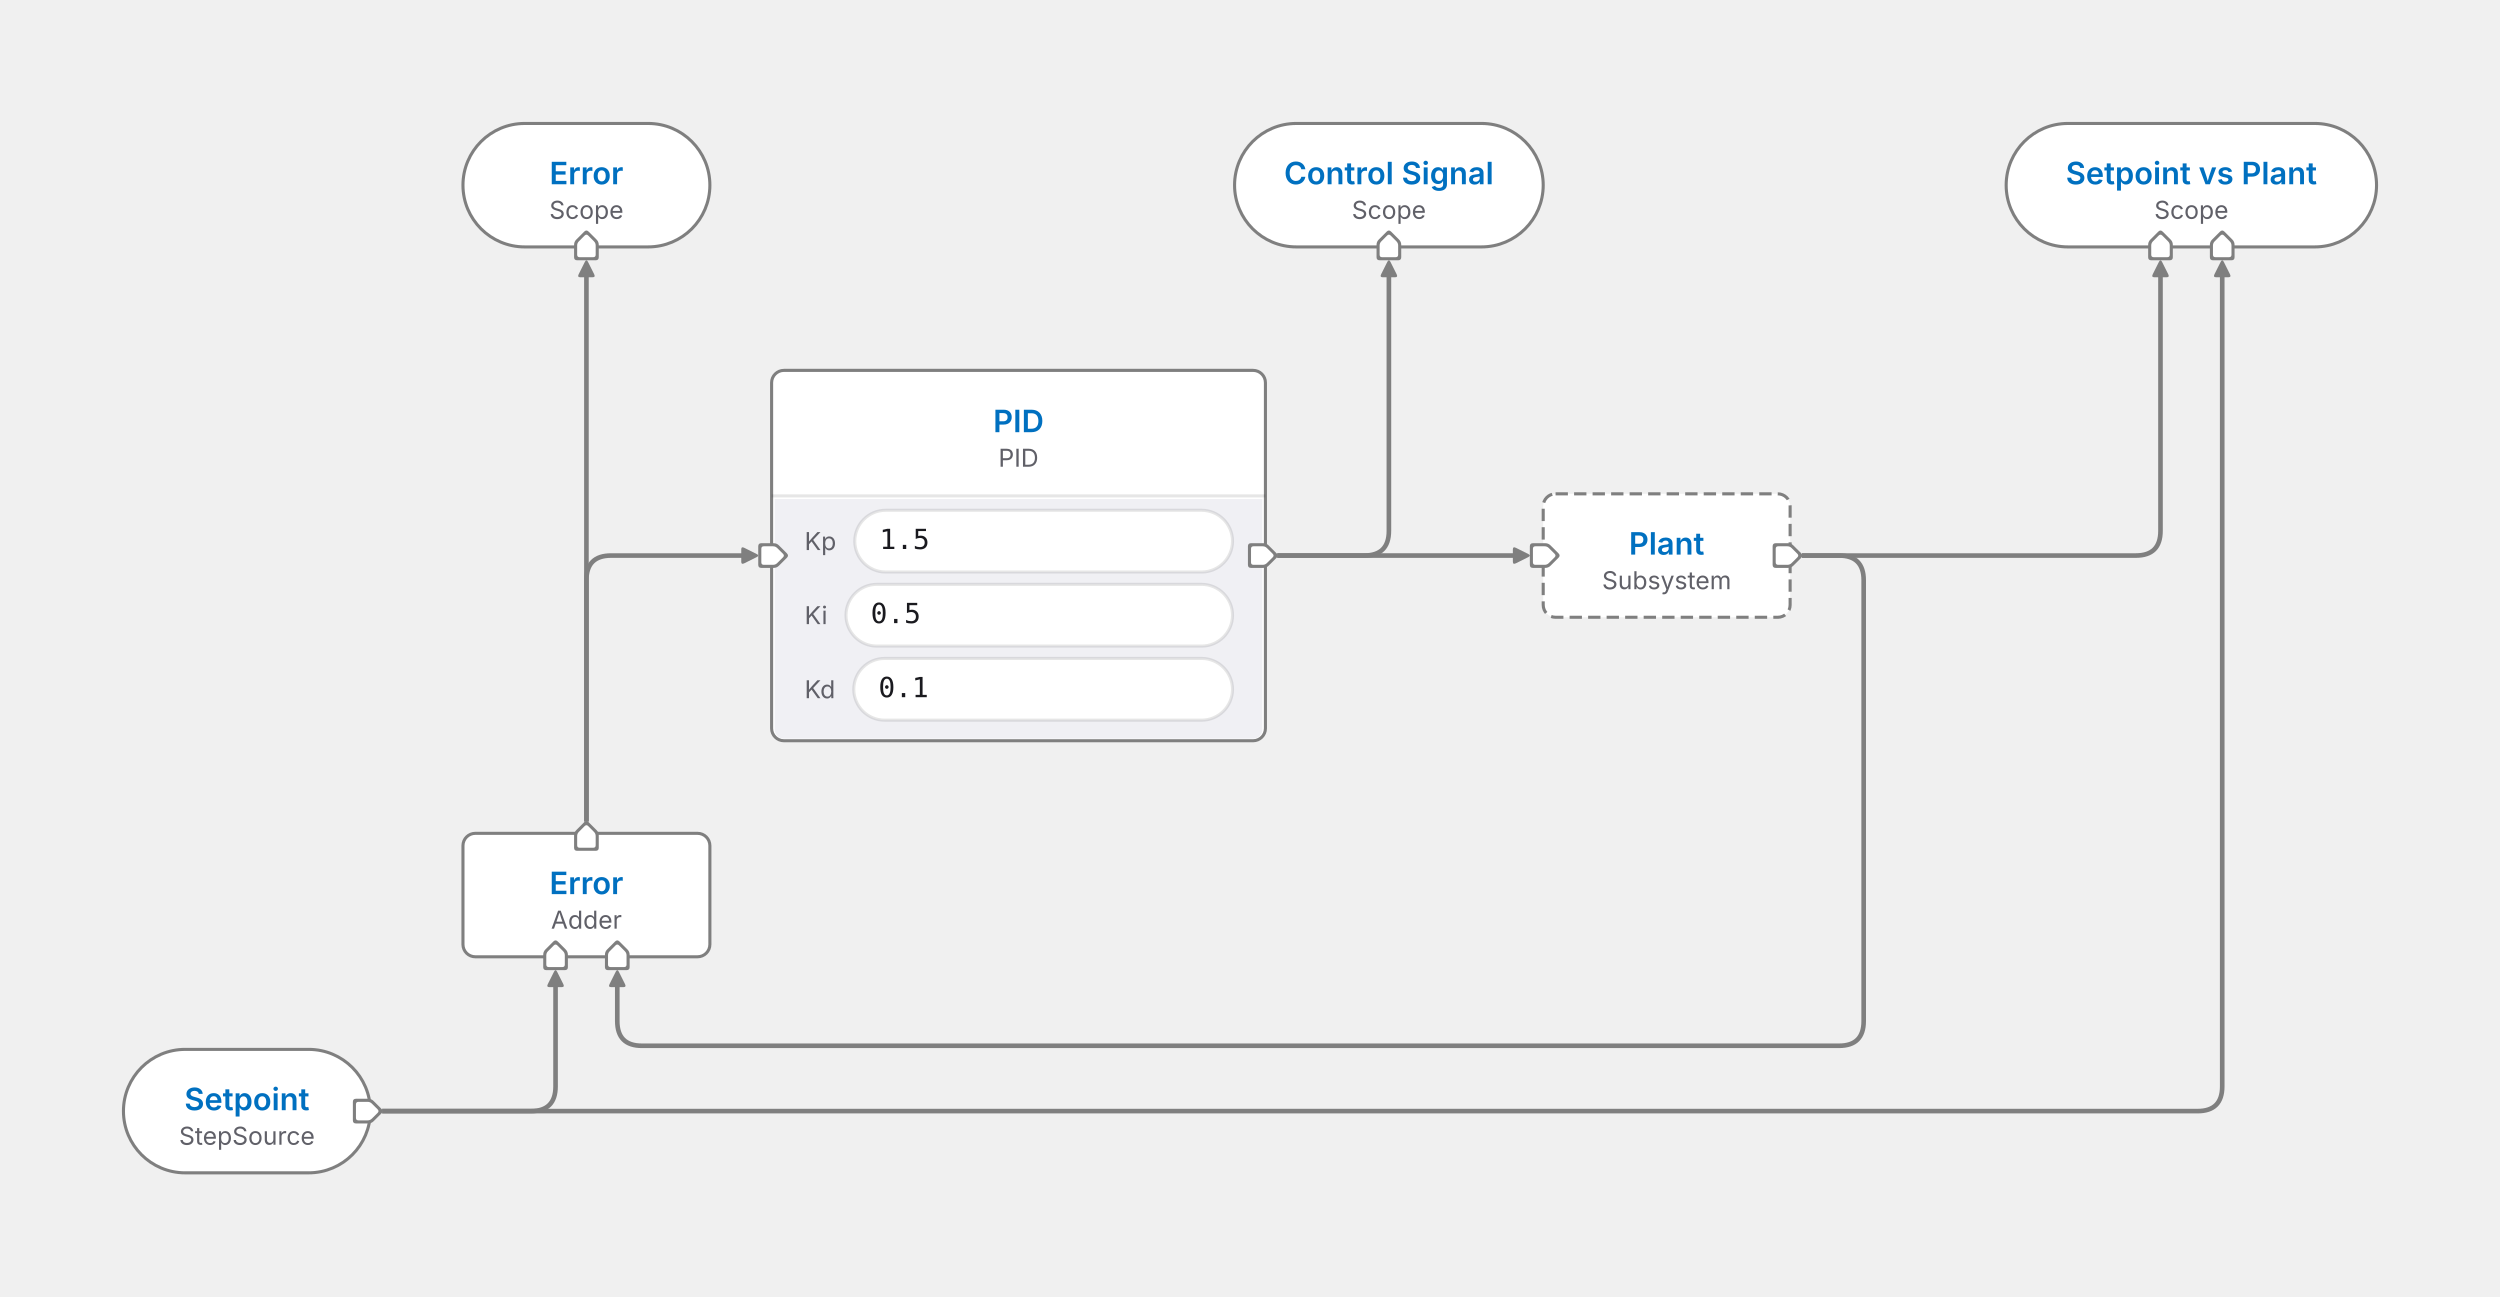
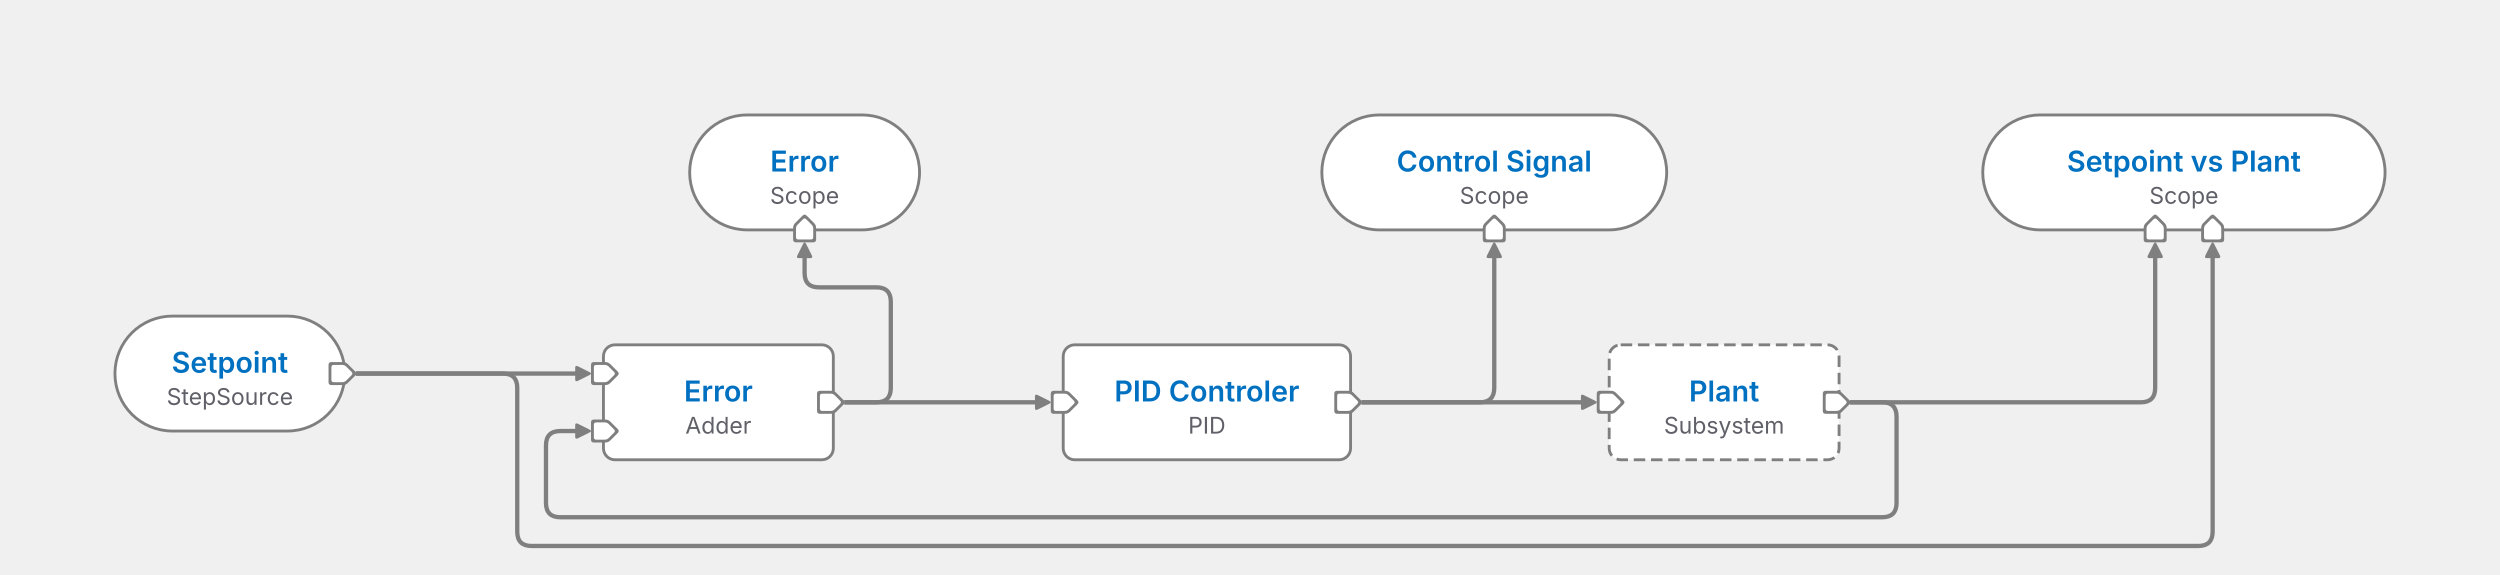
- <svg xmlns="http://www.w3.org/2000/svg" width="810" height="420" viewBox="630 120 810 420">
+ <svg xmlns="http://www.w3.org/2000/svg" width="870" height="200" viewBox="570 160 870 200">
  <g class="edges">
    <g class="edge">
-       <path d="M753.833 480L773.833 480L 802,480Q 810,480 810,472L810 458.833L810 438.833" fill="none" stroke="#7F7F7F" stroke-width="1.5" />
-       <g transform="translate(810, 438.8333) rotate(-90) translate(5, 0)">
+       <path d="M 693.833 290 L 696.917 290 Q 700 290 703.083 290 L 755 290 Q 760 290 765 290 L 771.167 290" fill="none" stroke="#7F7F7F" stroke-width="1.5" />
+       <g transform="translate(771.1667, 290) rotate(0.00002184896) translate(5, 0)">
        <path d="M -5 -2.5 L -1 -0.5 Q 0 0 -1 0.5 L -5 2.5 Q -6 3 -6 2 L -6 -2 Q -6 -3 -5 -2.5 Z" fill="#7F7F7F" />
      </g>
    </g>
    <g class="edge">
-       <path d="M820 386.167L820 366.167L 820,308Q 820,300 828,300L851.167 300L871.167 300" fill="none" stroke="#7F7F7F" stroke-width="1.5" />
-       <g transform="translate(871.1667, 300) rotate(0) translate(5, 0)">
+       <path d="M 863.833 300 L 866.917 300 Q 870 300 873.083 300 L 915 300 Q 920 300 925 300 L 931.167 300" fill="none" stroke="#7F7F7F" stroke-width="1.5" />
+       <g transform="translate(931.1667, 300) rotate(-0.0001238107) translate(5, 0)">
        <path d="M -5 -2.5 L -1 -0.5 Q 0 0 -1 0.5 L -5 2.5 Q -6 3 -6 2 L -6 -2 Q -6 -3 -5 -2.5 Z" fill="#7F7F7F" />
      </g>
    </g>
    <g class="edge">
-       <path d="M820 386.167L820 366.167L820 297.5L820 297.5L820 228.833L820 208.833" fill="none" stroke="#7F7F7F" stroke-width="1.5" />
-       <g transform="translate(820, 208.8333) rotate(-90) translate(5, 0)">
+       <path d="M 863.833 300 L 866.917 300 Q 870 300 873.083 300 L 875 300 Q 880 300 880 295 L 880 265 Q 880 260 875 260 L 855 260 Q 850 260 850 255 L 850 248.833" fill="none" stroke="#7F7F7F" stroke-width="1.5" />
+       <g transform="translate(850, 248.8334) rotate(-90.00023) translate(5, 0)">
        <path d="M -5 -2.5 L -1 -0.5 Q 0 0 -1 0.5 L -5 2.5 Q -6 3 -6 2 L -6 -2 Q -6 -3 -5 -2.5 Z" fill="#7F7F7F" />
      </g>
    </g>
    <g class="edge">
-       <path d="M1043.833 300L1063.833 300L1082.5 300L1082.5 300L1101.167 300L1121.167 300" fill="none" stroke="#7F7F7F" stroke-width="1.5" />
-       <g transform="translate(1121.167, 300) rotate(0) translate(5, 0)">
+       <path d="M 1043.833 300 L 1046.917 300 Q 1050 300 1053.083 300 L 1105 300 Q 1110 300 1115 300 L 1121.167 300" fill="none" stroke="#7F7F7F" stroke-width="1.5" />
+       <g transform="translate(1121.167, 300) rotate(-0.0001238121) translate(5, 0)">
        <path d="M -5 -2.5 L -1 -0.5 Q 0 0 -1 0.5 L -5 2.5 Q -6 3 -6 2 L -6 -2 Q -6 -3 -5 -2.5 Z" fill="#7F7F7F" />
      </g>
    </g>
    <g class="edge">
-       <path d="M1213.833 300L 1225.833,300Q 1233.833,300 1233.833,308L 1233.833,450.833Q 1233.833,458.833 1225.833,458.833L 838,458.833Q 830,458.833 830,450.833L830 438.833" fill="none" stroke="#7F7F7F" stroke-width="1.5" />
-       <g transform="translate(830, 438.8333) rotate(-90) translate(5, 0)">
+       <path d="M 1213.833 300 L 1216.917 300 Q 1220 300 1223.083 300 L 1225 300 Q 1230 300 1230 305 L 1230 335 Q 1230 340 1225 340 L 765 340 Q 760 340 760 335 L 760 315 Q 760 310 765 310 L 771.167 310" fill="none" stroke="#7F7F7F" stroke-width="1.5" />
+       <g transform="translate(771.1667, 310) rotate(0.00009467884) translate(5, 0)">
        <path d="M -5 -2.5 L -1 -0.5 Q 0 0 -1 0.5 L -5 2.5 Q -6 3 -6 2 L -6 -2 Q -6 -3 -5 -2.5 Z" fill="#7F7F7F" />
      </g>
    </g>
    <g class="edge">
-       <path d="M1043.833 300L1063.833 300L 1072,300Q 1080,300 1080,292L1080 228.833L1080 208.833" fill="none" stroke="#7F7F7F" stroke-width="1.5" />
-       <g transform="translate(1080, 208.8333) rotate(-90) translate(5, 0)">
+       <path d="M 1043.833 300 L 1046.917 300 Q 1050 300 1053.083 300 L 1085 300 Q 1090 300 1090 295 L 1090 265 Q 1090 260 1090 255 L 1090 248.833" fill="none" stroke="#7F7F7F" stroke-width="1.5" />
+       <g transform="translate(1090, 248.8334) rotate(-90.00016) translate(5, 0)">
        <path d="M -5 -2.5 L -1 -0.5 Q 0 0 -1 0.5 L -5 2.5 Q -6 3 -6 2 L -6 -2 Q -6 -3 -5 -2.5 Z" fill="#7F7F7F" />
      </g>
    </g>
    <g class="edge">
-       <path d="M1213.833 300L1233.833 300L 1322,300Q 1330,300 1330,292L1330 228.833L1330 208.833" fill="none" stroke="#7F7F7F" stroke-width="1.5" />
-       <g transform="translate(1330, 208.8333) rotate(-90) translate(5, 0)">
+       <path d="M 1213.833 300 L 1216.917 300 Q 1220 300 1223.083 300 L 1315 300 Q 1320 300 1320 295 L 1320 265 Q 1320 260 1320 255 L 1320 248.833" fill="none" stroke="#7F7F7F" stroke-width="1.5" />
+       <g transform="translate(1320, 248.8334) rotate(-89.99998) translate(5, 0)">
        <path d="M -5 -2.5 L -1 -0.5 Q 0 0 -1 0.5 L -5 2.5 Q -6 3 -6 2 L -6 -2 Q -6 -3 -5 -2.5 Z" fill="#7F7F7F" />
      </g>
    </g>
    <g class="edge">
-       <path d="M753.833 480L773.833 480L 1342,480Q 1350,480 1350,472L1350 228.833L1350 208.833" fill="none" stroke="#7F7F7F" stroke-width="1.5" />
-       <g transform="translate(1350, 208.8333) rotate(-90) translate(5, 0)">
+       <path d="M 693.833 290 L 696.917 290 Q 700 290 703.083 290 L 745 290 Q 750 290 750 295 L 750 345 Q 750 350 755 350 L 1335 350 Q 1340 350 1340 345 L 1340 265 Q 1340 260 1340 255 L 1340 248.833" fill="none" stroke="#7F7F7F" stroke-width="1.5" />
+       <g transform="translate(1340, 248.8334) rotate(-89.99991) translate(5, 0)">
        <path d="M -5 -2.5 L -1 -0.5 Q 0 0 -1 0.5 L -5 2.5 Q -6 3 -6 2 L -6 -2 Q -6 -3 -5 -2.5 Z" fill="#7F7F7F" />
      </g>
    </g>
  </g>
  <g class="nodes">
    <g class="node" data-id="setpoint">
-       <rect x="670" y="460" width="80" height="40" rx="20" fill="#ffffff" />
-       <rect x="670" y="460" width="80" height="40" rx="20" fill="none" stroke="#7F7F7F" stroke-width="1" />
-       <text x="710" y="476" text-anchor="middle" dominant-baseline="middle" fill="#0070C0" font-size="10" font-weight="600" font-family="system-ui, -apple-system, sans-serif">Setpoint</text>
-       <text x="710" y="488" text-anchor="middle" dominant-baseline="middle" fill="#606068" font-size="8" font-family="system-ui, -apple-system, sans-serif">StepSource</text>
-       <g transform="translate(744.33, 476.00)">
+       <rect x="610" y="270" width="80" height="40" rx="20" fill="#ffffff" />
+       <rect x="610" y="270" width="80" height="40" rx="20" fill="none" stroke="#7F7F7F" stroke-width="1" />
+       <text x="650" y="286" text-anchor="middle" dominant-baseline="middle" fill="#0070C0" font-size="10" font-weight="600" font-family="system-ui, -apple-system, sans-serif">Setpoint</text>
+       <text x="650" y="298" text-anchor="middle" dominant-baseline="middle" fill="#606068" font-size="8" font-family="system-ui, -apple-system, sans-serif">StepSource</text>
+       <g transform="translate(684.33, 286.00)">
        <path d="M 1.00 0.00 L 5.00 0.00 Q 6.00 0.00 6.71 0.71 L 9.29 3.29 Q 10.00 4.00 9.29 4.71 L 6.71 7.29 Q 6.00 8.00 5.00 8.00 L 1.00 8.00 Q 0.00 8.00 0.00 7.00 L 0.00 1.00 Q 0.00 0.00 1.00 0.00 Z" fill="#7F7F7F" />
        <path d="M 0.80 0.00 L 3.79 0.00 Q 4.59 0.00 5.15 0.57 L 7.02 2.43 Q 7.59 3.00 7.02 3.57 L 5.15 5.43 Q 4.59 6.00 3.79 6.00 L 0.80 6.00 Q 0.00 6.00 0.00 5.20 L 0.00 0.80 Q 0.00 0.00 0.80 0.00 Z" fill="#ffffff" transform="translate(1, 1)" />
      </g>
    </g>
    <g class="node" data-id="error">
-       <rect x="780" y="390" width="80" height="40" rx="4" fill="#ffffff" />
-       <rect x="780" y="390" width="80" height="40" rx="4" fill="none" stroke="#7F7F7F" stroke-width="1" />
-       <text x="820" y="406" text-anchor="middle" dominant-baseline="middle" fill="#0070C0" font-size="10" font-weight="600" font-family="system-ui, -apple-system, sans-serif">Error</text>
-       <text x="820" y="418" text-anchor="middle" dominant-baseline="middle" fill="#606068" font-size="8" font-family="system-ui, -apple-system, sans-serif">Adder</text>
-       <g transform="translate(806.00, 424.33)">
-         <path d="M 4.71 0.71 L 7.29 3.29 Q 8.00 4.00 8.00 5.00 L 8.00 9.00 Q 8.00 10.00 7.00 10.00 L 1.00 10.00 Q 0.00 10.00 0.00 9.00 L 0.00 5.00 Q 0.00 4.00 0.71 3.29 L 3.29 0.71 Q 4.00 0.00 4.71 0.71 Z" fill="#7F7F7F" />
-         <path d="M 3.57 0.98 L 5.43 2.85 Q 6.00 3.41 6.00 4.21 L 6.00 7.20 Q 6.00 8.00 5.20 8.00 L 0.80 8.00 Q 0.00 8.00 0.00 7.20 L 0.00 4.21 Q 0.00 3.41 0.57 2.85 L 2.43 0.98 Q 3.00 0.41 3.57 0.98 Z" fill="#ffffff" transform="translate(1, 1)" />
+       <rect x="780" y="280" width="80" height="40" rx="4" fill="#ffffff" />
+       <rect x="780" y="280" width="80" height="40" rx="4" fill="none" stroke="#7F7F7F" stroke-width="1" />
+       <text x="820" y="296" text-anchor="middle" dominant-baseline="middle" fill="#0070C0" font-size="10" font-weight="600" font-family="system-ui, -apple-system, sans-serif">Error</text>
+       <text x="820" y="308" text-anchor="middle" dominant-baseline="middle" fill="#606068" font-size="8" font-family="system-ui, -apple-system, sans-serif">Adder</text>
+       <g transform="translate(775.67, 286.00)">
+         <path d="M 1.00 0.00 L 5.00 0.00 Q 6.00 0.00 6.71 0.71 L 9.29 3.29 Q 10.00 4.00 9.29 4.71 L 6.71 7.29 Q 6.00 8.00 5.00 8.00 L 1.00 8.00 Q 0.00 8.00 0.00 7.00 L 0.00 1.00 Q 0.00 0.00 1.00 0.00 Z" fill="#7F7F7F" />
+         <path d="M 0.80 0.00 L 3.79 0.00 Q 4.59 0.00 5.15 0.57 L 7.02 2.43 Q 7.59 3.00 7.02 3.57 L 5.15 5.43 Q 4.59 6.00 3.79 6.00 L 0.80 6.00 Q 0.00 6.00 0.00 5.20 L 0.00 0.80 Q 0.00 0.00 0.80 0.00 Z" fill="#ffffff" transform="translate(1, 1)" />
      </g>
-       <g transform="translate(826.00, 424.33)">
-         <path d="M 4.71 0.71 L 7.29 3.29 Q 8.00 4.00 8.00 5.00 L 8.00 9.00 Q 8.00 10.00 7.00 10.00 L 1.00 10.00 Q 0.00 10.00 0.00 9.00 L 0.00 5.00 Q 0.00 4.00 0.71 3.29 L 3.29 0.71 Q 4.00 0.00 4.71 0.71 Z" fill="#7F7F7F" />
-         <path d="M 3.57 0.98 L 5.43 2.85 Q 6.00 3.41 6.00 4.21 L 6.00 7.20 Q 6.00 8.00 5.20 8.00 L 0.80 8.00 Q 0.00 8.00 0.00 7.20 L 0.00 4.21 Q 0.00 3.41 0.57 2.85 L 2.43 0.98 Q 3.00 0.41 3.57 0.98 Z" fill="#ffffff" transform="translate(1, 1)" />
+       <g transform="translate(775.67, 306.00)">
+         <path d="M 1.00 0.00 L 5.00 0.00 Q 6.00 0.00 6.71 0.71 L 9.29 3.29 Q 10.00 4.00 9.29 4.71 L 6.71 7.29 Q 6.00 8.00 5.00 8.00 L 1.00 8.00 Q 0.00 8.00 0.00 7.00 L 0.00 1.00 Q 0.00 0.00 1.00 0.00 Z" fill="#7F7F7F" />
+         <path d="M 0.80 0.00 L 3.79 0.00 Q 4.59 0.00 5.15 0.57 L 7.02 2.43 Q 7.59 3.00 7.02 3.57 L 5.15 5.43 Q 4.59 6.00 3.79 6.00 L 0.80 6.00 Q 0.00 6.00 0.00 5.20 L 0.00 0.80 Q 0.00 0.00 0.80 0.00 Z" fill="#ffffff" transform="translate(1, 1)" />
      </g>
-       <g transform="translate(816.00, 385.67)">
-         <path d="M 4.71 0.71 L 7.29 3.29 Q 8.00 4.00 8.00 5.00 L 8.00 9.00 Q 8.00 10.00 7.00 10.00 L 1.00 10.00 Q 0.00 10.00 0.00 9.00 L 0.00 5.00 Q 0.00 4.00 0.71 3.29 L 3.29 0.71 Q 4.00 0.00 4.71 0.71 Z" fill="#7F7F7F" />
-         <path d="M 3.57 0.98 L 5.43 2.85 Q 6.00 3.41 6.00 4.21 L 6.00 7.20 Q 6.00 8.00 5.20 8.00 L 0.80 8.00 Q 0.00 8.00 0.00 7.20 L 0.00 4.21 Q 0.00 3.41 0.57 2.85 L 2.43 0.98 Q 3.00 0.41 3.57 0.98 Z" fill="#ffffff" transform="translate(1, 1)" />
+       <g transform="translate(854.33, 296.00)">
+         <path d="M 1.00 0.00 L 5.00 0.00 Q 6.00 0.00 6.71 0.71 L 9.29 3.29 Q 10.00 4.00 9.29 4.71 L 6.71 7.29 Q 6.00 8.00 5.00 8.00 L 1.00 8.00 Q 0.00 8.00 0.00 7.00 L 0.00 1.00 Q 0.00 0.00 1.00 0.00 Z" fill="#7F7F7F" />
+         <path d="M 0.80 0.00 L 3.79 0.00 Q 4.59 0.00 5.15 0.57 L 7.02 2.43 Q 7.59 3.00 7.02 3.57 L 5.15 5.43 Q 4.59 6.00 3.79 6.00 L 0.80 6.00 Q 0.00 6.00 0.00 5.20 L 0.00 0.80 Q 0.00 0.00 0.80 0.00 Z" fill="#ffffff" transform="translate(1, 1)" />
      </g>
    </g>
    <g class="node" data-id="pid">
-       <rect x="880" y="240" width="160" height="120" rx="4" fill="#ffffff" />
-       <rect x="880" y="240" width="160" height="120" rx="4" fill="none" stroke="#7F7F7F" stroke-width="1" />
-       <text x="960" y="256.333" text-anchor="middle" dominant-baseline="middle" fill="#0070C0" font-size="10" font-weight="600" font-family="system-ui, -apple-system, sans-serif">PID</text>
-       <text x="960" y="268.333" text-anchor="middle" dominant-baseline="middle" fill="#606068" font-size="8" font-family="system-ui, -apple-system, sans-serif">PID</text>
-       <line x1="880" y1="280.667" x2="1040" y2="280.667" stroke="rgba(0, 0, 0, 0.10)" stroke-width="1" />
-       <path d="M881,281.667 h158 v74.667 a3,3 0 0 1 -3,3 h-152 a3,3 0 0 1 -3,-3 v-74.667 z" fill="#f0f0f4" />
-       <text x="890.667" y="295.333" dominant-baseline="middle" fill="#606068" font-size="8" font-family="system-ui, -apple-system, sans-serif">Kp</text>
-       <rect x="906.948" y="285.333" width="122.385" height="20" rx="10" fill="#ffffff" stroke="rgba(0, 0, 0, 0.10)" stroke-width="1" />
-       <text x="914.948" y="295.333" dominant-baseline="middle" fill="#1a1a1f" font-size="9" font-family="ui-monospace, monospace">1.5</text>
-       <text x="890.667" y="319.333" dominant-baseline="middle" fill="#606068" font-size="8" font-family="system-ui, -apple-system, sans-serif">Ki</text>
-       <rect x="904.104" y="309.333" width="125.229" height="20" rx="10" fill="#ffffff" stroke="rgba(0, 0, 0, 0.10)" stroke-width="1" />
-       <text x="912.104" y="319.333" dominant-baseline="middle" fill="#1a1a1f" font-size="9" font-family="ui-monospace, monospace">0.5</text>
-       <text x="890.667" y="343.333" dominant-baseline="middle" fill="#606068" font-size="8" font-family="system-ui, -apple-system, sans-serif">Kd</text>
-       <rect x="906.625" y="333.333" width="122.708" height="20" rx="10" fill="#ffffff" stroke="rgba(0, 0, 0, 0.10)" stroke-width="1" />
-       <text x="914.625" y="343.333" dominant-baseline="middle" fill="#1a1a1f" font-size="9" font-family="ui-monospace, monospace">0.1</text>
-       <g transform="translate(875.67, 296.00)">
+       <rect x="940" y="280" width="100" height="40" rx="4" fill="#ffffff" />
+       <rect x="940" y="280" width="100" height="40" rx="4" fill="none" stroke="#7F7F7F" stroke-width="1" />
+       <text x="990" y="296" text-anchor="middle" dominant-baseline="middle" fill="#0070C0" font-size="10" font-weight="600" font-family="system-ui, -apple-system, sans-serif">PID Controler</text>
+       <text x="990" y="308" text-anchor="middle" dominant-baseline="middle" fill="#606068" font-size="8" font-family="system-ui, -apple-system, sans-serif">PID</text>
+       <g transform="translate(935.67, 296.00)">
        <path d="M 1.00 0.00 L 5.00 0.00 Q 6.00 0.00 6.71 0.71 L 9.29 3.29 Q 10.00 4.00 9.29 4.71 L 6.71 7.29 Q 6.00 8.00 5.00 8.00 L 1.00 8.00 Q 0.00 8.00 0.00 7.00 L 0.00 1.00 Q 0.00 0.00 1.00 0.00 Z" fill="#7F7F7F" />
        <path d="M 0.80 0.00 L 3.79 0.00 Q 4.59 0.00 5.15 0.57 L 7.02 2.43 Q 7.59 3.00 7.02 3.57 L 5.15 5.43 Q 4.59 6.00 3.79 6.00 L 0.80 6.00 Q 0.00 6.00 0.00 5.20 L 0.00 0.80 Q 0.00 0.00 0.80 0.00 Z" fill="#ffffff" transform="translate(1, 1)" />
      </g>
      <g transform="translate(1034.33, 296.00)">
        <path d="M 1.00 0.00 L 5.00 0.00 Q 6.00 0.00 6.71 0.71 L 9.29 3.29 Q 10.00 4.00 9.29 4.71 L 6.71 7.29 Q 6.00 8.00 5.00 8.00 L 1.00 8.00 Q 0.00 8.00 0.00 7.00 L 0.00 1.00 Q 0.00 0.00 1.00 0.00 Z" fill="#7F7F7F" />
        <path d="M 0.80 0.00 L 3.79 0.00 Q 4.59 0.00 5.15 0.57 L 7.02 2.43 Q 7.59 3.00 7.02 3.57 L 5.15 5.43 Q 4.59 6.00 3.79 6.00 L 0.80 6.00 Q 0.00 6.00 0.00 5.20 L 0.00 0.80 Q 0.00 0.00 0.80 0.00 Z" fill="#ffffff" transform="translate(1, 1)" />
      </g>
    </g>
    <g class="node" data-id="scope">
-       <rect x="1280" y="160" width="120" height="40" rx="20" fill="#ffffff" />
-       <rect x="1280" y="160" width="120" height="40" rx="20" fill="none" stroke="#7F7F7F" stroke-width="1" />
-       <text x="1340" y="176" text-anchor="middle" dominant-baseline="middle" fill="#0070C0" font-size="10" font-weight="600" font-family="system-ui, -apple-system, sans-serif">Setpoint vs Plant</text>
-       <text x="1340" y="188" text-anchor="middle" dominant-baseline="middle" fill="#606068" font-size="8" font-family="system-ui, -apple-system, sans-serif">Scope</text>
-       <g transform="translate(1326.00, 194.33)">
+       <rect x="1260" y="200" width="140" height="40" rx="20" fill="#ffffff" />
+       <rect x="1260" y="200" width="140" height="40" rx="20" fill="none" stroke="#7F7F7F" stroke-width="1" />
+       <text x="1330" y="216" text-anchor="middle" dominant-baseline="middle" fill="#0070C0" font-size="10" font-weight="600" font-family="system-ui, -apple-system, sans-serif">Setpoint vs Plant</text>
+       <text x="1330" y="228" text-anchor="middle" dominant-baseline="middle" fill="#606068" font-size="8" font-family="system-ui, -apple-system, sans-serif">Scope</text>
+       <g transform="translate(1316.00, 234.33)">
        <path d="M 4.71 0.71 L 7.29 3.29 Q 8.00 4.00 8.00 5.00 L 8.00 9.00 Q 8.00 10.00 7.00 10.00 L 1.00 10.00 Q 0.00 10.00 0.00 9.00 L 0.00 5.00 Q 0.00 4.00 0.71 3.29 L 3.29 0.71 Q 4.00 0.00 4.71 0.71 Z" fill="#7F7F7F" />
        <path d="M 3.57 0.98 L 5.43 2.85 Q 6.00 3.41 6.00 4.21 L 6.00 7.20 Q 6.00 8.00 5.20 8.00 L 0.80 8.00 Q 0.00 8.00 0.00 7.20 L 0.00 4.21 Q 0.00 3.41 0.57 2.85 L 2.43 0.98 Q 3.00 0.41 3.57 0.98 Z" fill="#ffffff" transform="translate(1, 1)" />
      </g>
-       <g transform="translate(1346.00, 194.33)">
+       <g transform="translate(1336.00, 234.33)">
        <path d="M 4.71 0.71 L 7.29 3.29 Q 8.00 4.00 8.00 5.00 L 8.00 9.00 Q 8.00 10.00 7.00 10.00 L 1.00 10.00 Q 0.00 10.00 0.00 9.00 L 0.00 5.00 Q 0.00 4.00 0.71 3.29 L 3.29 0.71 Q 4.00 0.00 4.71 0.71 Z" fill="#7F7F7F" />
        <path d="M 3.57 0.98 L 5.43 2.85 Q 6.00 3.41 6.00 4.21 L 6.00 7.20 Q 6.00 8.00 5.20 8.00 L 0.80 8.00 Q 0.00 8.00 0.00 7.20 L 0.00 4.21 Q 0.00 3.41 0.57 2.85 L 2.43 0.98 Q 3.00 0.41 3.57 0.98 Z" fill="#ffffff" transform="translate(1, 1)" />
      </g>
    </g>
    <g class="node" data-id="98bd8eae-5636-43fa-bdd8-0eace540da0b">
-       <rect x="780" y="160" width="80" height="40" rx="20" fill="#ffffff" />
-       <rect x="780" y="160" width="80" height="40" rx="20" fill="none" stroke="#7F7F7F" stroke-width="1" />
-       <text x="820" y="176" text-anchor="middle" dominant-baseline="middle" fill="#0070C0" font-size="10" font-weight="600" font-family="system-ui, -apple-system, sans-serif">Error</text>
-       <text x="820" y="188" text-anchor="middle" dominant-baseline="middle" fill="#606068" font-size="8" font-family="system-ui, -apple-system, sans-serif">Scope</text>
-       <g transform="translate(816.00, 194.33)">
+       <rect x="810" y="200" width="80" height="40" rx="20" fill="#ffffff" />
+       <rect x="810" y="200" width="80" height="40" rx="20" fill="none" stroke="#7F7F7F" stroke-width="1" />
+       <text x="850" y="216" text-anchor="middle" dominant-baseline="middle" fill="#0070C0" font-size="10" font-weight="600" font-family="system-ui, -apple-system, sans-serif">Error</text>
+       <text x="850" y="228" text-anchor="middle" dominant-baseline="middle" fill="#606068" font-size="8" font-family="system-ui, -apple-system, sans-serif">Scope</text>
+       <g transform="translate(846.00, 234.33)">
        <path d="M 4.71 0.71 L 7.29 3.29 Q 8.00 4.00 8.00 5.00 L 8.00 9.00 Q 8.00 10.00 7.00 10.00 L 1.00 10.00 Q 0.00 10.00 0.00 9.00 L 0.00 5.00 Q 0.00 4.00 0.71 3.29 L 3.29 0.71 Q 4.00 0.00 4.71 0.71 Z" fill="#7F7F7F" />
        <path d="M 3.57 0.98 L 5.43 2.85 Q 6.00 3.41 6.00 4.21 L 6.00 7.20 Q 6.00 8.00 5.20 8.00 L 0.80 8.00 Q 0.00 8.00 0.00 7.20 L 0.00 4.21 Q 0.00 3.41 0.57 2.85 L 2.43 0.98 Q 3.00 0.41 3.57 0.98 Z" fill="#ffffff" transform="translate(1, 1)" />
      </g>
    </g>
    <g class="node" data-id="367985a4-df42-46b1-97af-94302aaf3234">
      <rect x="1130" y="280" width="80" height="40" rx="4" fill="#ffffff" />
      <rect x="1130" y="280" width="80" height="40" rx="4" fill="none" stroke="#7F7F7F" stroke-width="1" stroke-dasharray="4 2" />
      <text x="1170" y="296" text-anchor="middle" dominant-baseline="middle" fill="#0070C0" font-size="10" font-weight="600" font-family="system-ui, -apple-system, sans-serif">Plant</text>
      <text x="1170" y="308" text-anchor="middle" dominant-baseline="middle" fill="#606068" font-size="8" font-family="system-ui, -apple-system, sans-serif">Subsystem</text>
      <g transform="translate(1125.67, 296.00)">
        <path d="M 1.00 0.00 L 5.00 0.00 Q 6.00 0.00 6.71 0.71 L 9.29 3.29 Q 10.00 4.00 9.29 4.71 L 6.71 7.29 Q 6.00 8.00 5.00 8.00 L 1.00 8.00 Q 0.00 8.00 0.00 7.00 L 0.00 1.00 Q 0.00 0.00 1.00 0.00 Z" fill="#7F7F7F" />
        <path d="M 0.80 0.00 L 3.79 0.00 Q 4.59 0.00 5.15 0.57 L 7.02 2.43 Q 7.59 3.00 7.02 3.57 L 5.15 5.43 Q 4.59 6.00 3.79 6.00 L 0.80 6.00 Q 0.00 6.00 0.00 5.20 L 0.00 0.80 Q 0.00 0.00 0.80 0.00 Z" fill="#ffffff" transform="translate(1, 1)" />
      </g>
      <g transform="translate(1204.33, 296.00)">
        <path d="M 1.00 0.00 L 5.00 0.00 Q 6.00 0.00 6.71 0.71 L 9.29 3.29 Q 10.00 4.00 9.29 4.71 L 6.71 7.29 Q 6.00 8.00 5.00 8.00 L 1.00 8.00 Q 0.00 8.00 0.00 7.00 L 0.00 1.00 Q 0.00 0.00 1.00 0.00 Z" fill="#7F7F7F" />
        <path d="M 0.80 0.00 L 3.79 0.00 Q 4.59 0.00 5.15 0.57 L 7.02 2.43 Q 7.59 3.00 7.02 3.57 L 5.15 5.43 Q 4.59 6.00 3.79 6.00 L 0.80 6.00 Q 0.00 6.00 0.00 5.20 L 0.00 0.80 Q 0.00 0.00 0.80 0.00 Z" fill="#ffffff" transform="translate(1, 1)" />
      </g>
    </g>
    <g class="node" data-id="4674b251-a882-45b9-baf1-01db4d0f7a22">
-       <rect x="1030" y="160" width="100" height="40" rx="20" fill="#ffffff" />
-       <rect x="1030" y="160" width="100" height="40" rx="20" fill="none" stroke="#7F7F7F" stroke-width="1" />
-       <text x="1080" y="176" text-anchor="middle" dominant-baseline="middle" fill="#0070C0" font-size="10" font-weight="600" font-family="system-ui, -apple-system, sans-serif">Control Signal</text>
-       <text x="1080" y="188" text-anchor="middle" dominant-baseline="middle" fill="#606068" font-size="8" font-family="system-ui, -apple-system, sans-serif">Scope</text>
-       <g transform="translate(1076.00, 194.33)">
+       <rect x="1030" y="200" width="120" height="40" rx="20" fill="#ffffff" />
+       <rect x="1030" y="200" width="120" height="40" rx="20" fill="none" stroke="#7F7F7F" stroke-width="1" />
+       <text x="1090" y="216" text-anchor="middle" dominant-baseline="middle" fill="#0070C0" font-size="10" font-weight="600" font-family="system-ui, -apple-system, sans-serif">Control Signal</text>
+       <text x="1090" y="228" text-anchor="middle" dominant-baseline="middle" fill="#606068" font-size="8" font-family="system-ui, -apple-system, sans-serif">Scope</text>
+       <g transform="translate(1086.00, 234.33)">
        <path d="M 4.71 0.71 L 7.29 3.29 Q 8.00 4.00 8.00 5.00 L 8.00 9.00 Q 8.00 10.00 7.00 10.00 L 1.00 10.00 Q 0.00 10.00 0.00 9.00 L 0.00 5.00 Q 0.00 4.00 0.71 3.29 L 3.29 0.71 Q 4.00 0.00 4.71 0.71 Z" fill="#7F7F7F" />
        <path d="M 3.57 0.98 L 5.43 2.85 Q 6.00 3.41 6.00 4.21 L 6.00 7.20 Q 6.00 8.00 5.20 8.00 L 0.80 8.00 Q 0.00 8.00 0.00 7.20 L 0.00 4.21 Q 0.00 3.41 0.57 2.85 L 2.43 0.98 Q 3.00 0.41 3.57 0.98 Z" fill="#ffffff" transform="translate(1, 1)" />
      </g>
    </g>
  </g>
</svg>
